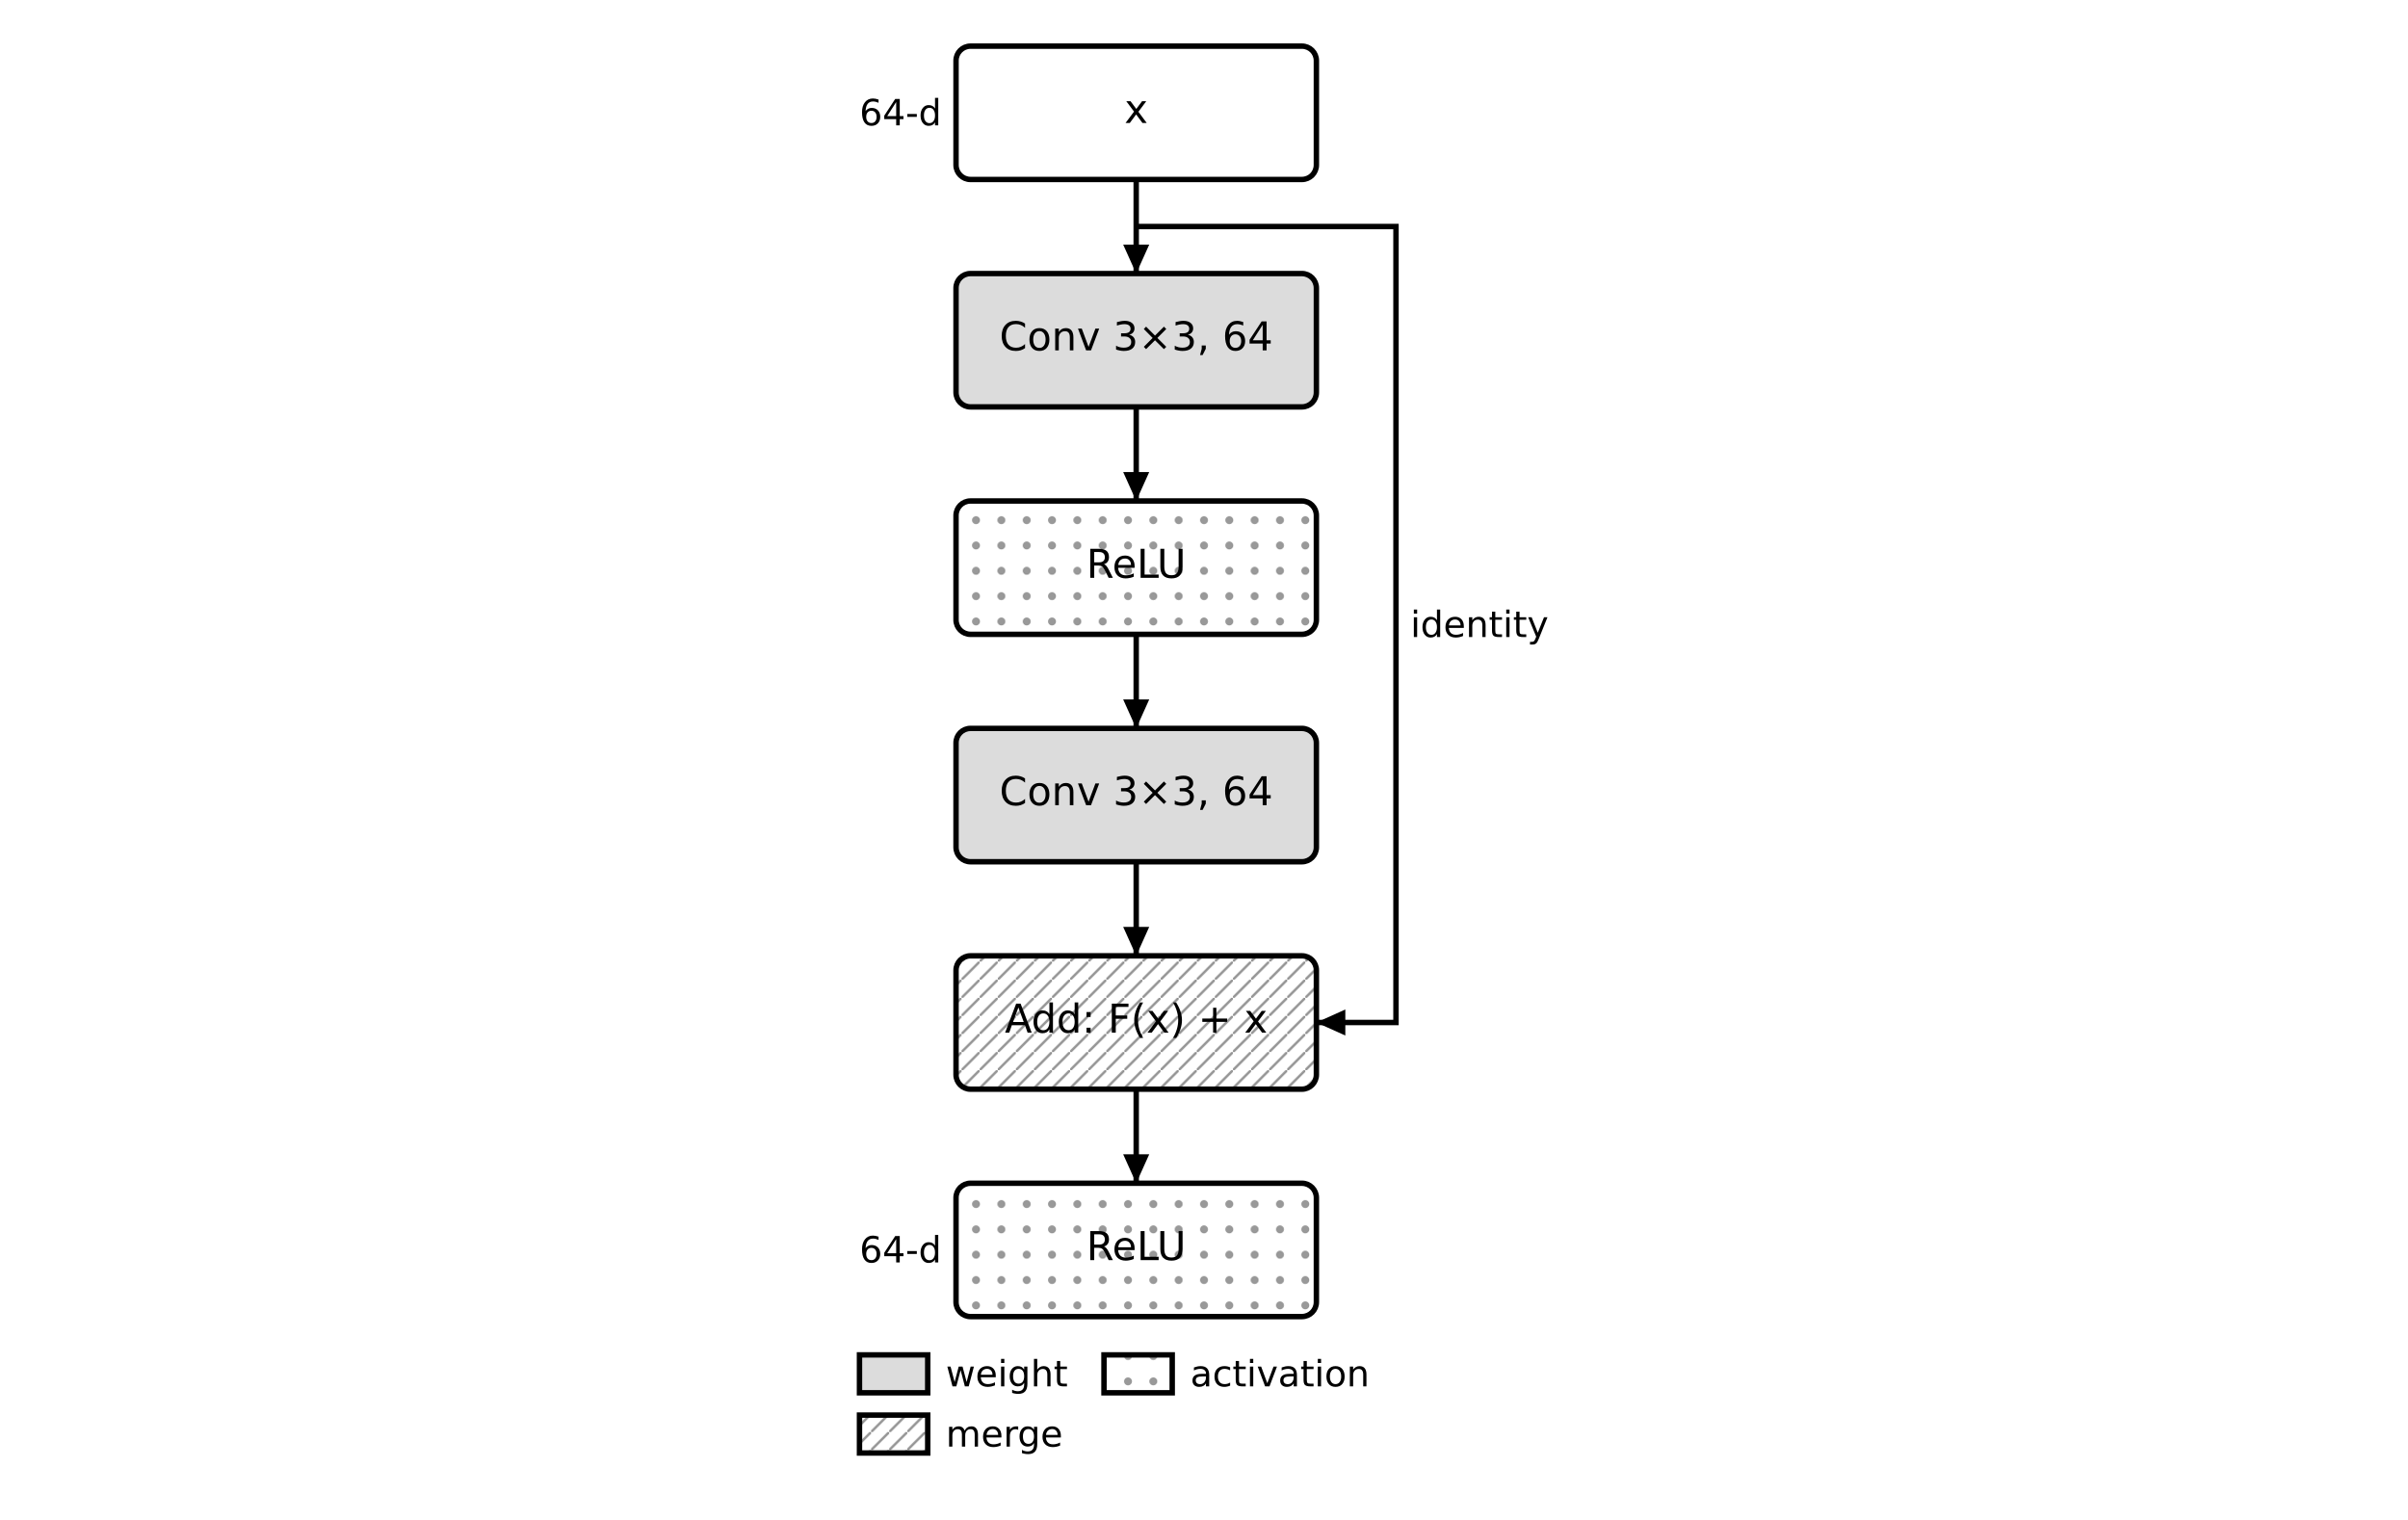
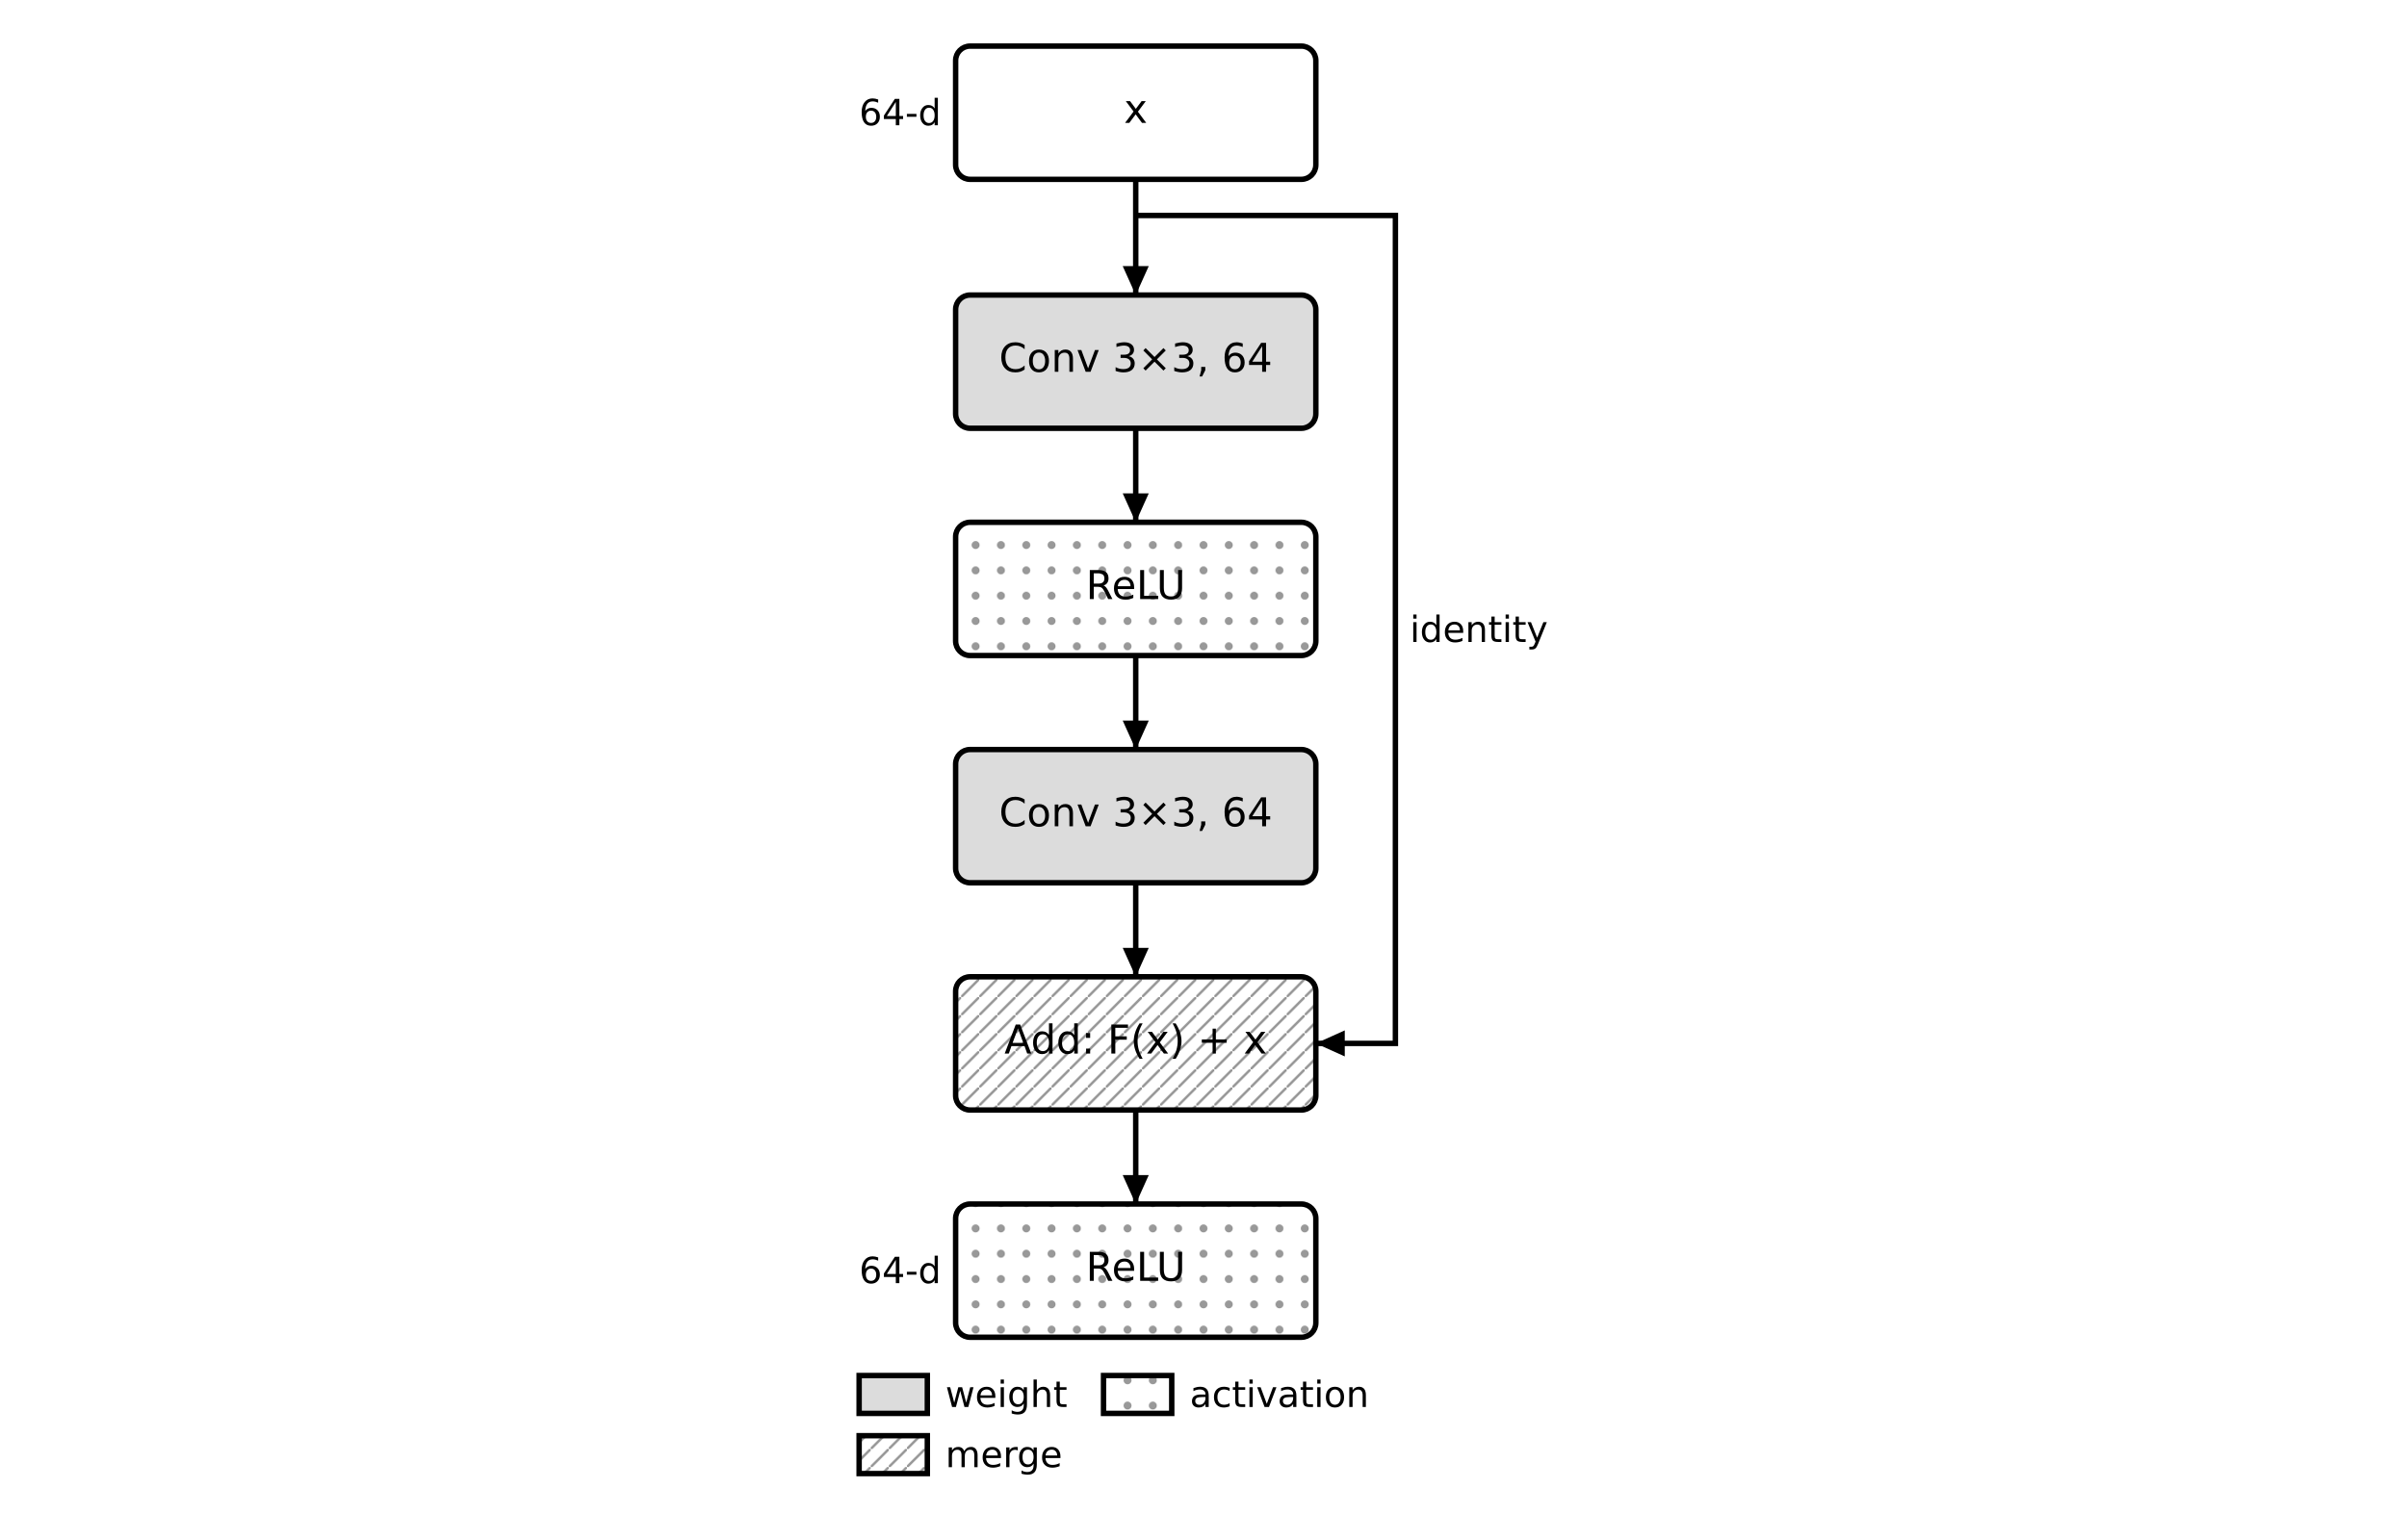
- <svg xmlns="http://www.w3.org/2000/svg" viewBox="-0.75 -0.75 665.5 419.881" role="img" aria-labelledby="ds183fc3b314-title ds183fc3b314-desc">
+ <svg xmlns="http://www.w3.org/2000/svg" viewBox="-0.75 -0.75 665.5 425.881" role="img" aria-labelledby="dsd55185ad2e-title dsd55185ad2e-desc">
  <defs>
-     <pattern id="ds183fc3b314-dots" width="7" height="7" patternUnits="userSpaceOnUse">
+     <pattern id="dsd55185ad2e-dots" width="7" height="7" patternUnits="userSpaceOnUse">
      <circle cx="3" cy="3" r="1.1" fill="currentColor" fill-opacity="0.4" />
    </pattern>
-     <pattern id="ds183fc3b314-hatch" width="5" height="5" patternUnits="userSpaceOnUse">
+     <pattern id="dsd55185ad2e-hatch" width="5" height="5" patternUnits="userSpaceOnUse">
      <path d="M 0 5 L 5 0" stroke="currentColor" stroke-width="0.7" stroke-opacity="0.4" />
    </pattern>
  </defs>
-   <path d="M 313.263 48.85 L 313.263 74.85" fill="none" stroke="currentColor" stroke-width="1.5" />
-   <polygon points="313.263,74.85 309.663,66.85 316.863,66.85" fill="currentColor" stroke="none" />
-   <path d="M 313.263 111.7 L 313.263 137.7" fill="none" stroke="currentColor" stroke-width="1.5" />
-   <polygon points="313.263,137.7 309.663,129.7 316.863,129.7" fill="currentColor" stroke="none" />
-   <path d="M 313.263 174.55 L 313.263 200.55" fill="none" stroke="currentColor" stroke-width="1.5" />
-   <polygon points="313.263,200.55 309.663,192.55 316.863,192.55" fill="currentColor" stroke="none" />
-   <path d="M 313.263 237.4 L 313.263 263.4" fill="none" stroke="currentColor" stroke-width="1.5" />
-   <polygon points="313.263,263.4 309.663,255.4 316.863,255.4" fill="currentColor" stroke="none" />
-   <path d="M 313.263 300.25 L 313.263 326.25" fill="none" stroke="currentColor" stroke-width="1.5" />
-   <polygon points="313.263,326.25 309.663,318.25 316.863,318.25" fill="currentColor" stroke="none" />
-   <path d="M 313.263 61.85 L 385.059 61.85 L 385.059 281.825 L 363.059 281.825" fill="none" stroke="currentColor" stroke-width="1.5" />
-   <polygon points="363.059,281.825 371.059,278.225 371.059,285.425" fill="currentColor" stroke="none" />
+   <path d="M 313.263 48.85 L 313.263 80.85" fill="none" stroke="currentColor" stroke-width="1.5" />
+   <polygon points="313.263,80.85 309.663,72.85 316.863,72.85" fill="currentColor" stroke="none" />
+   <path d="M 313.263 117.7 L 313.263 143.7" fill="none" stroke="currentColor" stroke-width="1.5" />
+   <polygon points="313.263,143.7 309.663,135.7 316.863,135.7" fill="currentColor" stroke="none" />
+   <path d="M 313.263 180.55 L 313.263 206.55" fill="none" stroke="currentColor" stroke-width="1.5" />
+   <polygon points="313.263,206.55 309.663,198.55 316.863,198.55" fill="currentColor" stroke="none" />
+   <path d="M 313.263 243.4 L 313.263 269.4" fill="none" stroke="currentColor" stroke-width="1.5" />
+   <polygon points="313.263,269.4 309.663,261.4 316.863,261.4" fill="currentColor" stroke="none" />
+   <path d="M 313.263 306.25 L 313.263 332.25" fill="none" stroke="currentColor" stroke-width="1.5" />
+   <polygon points="313.263,332.25 309.663,324.25 316.863,324.25" fill="currentColor" stroke="none" />
+   <path d="M 313.263 58.85 L 385.059 58.85 L 385.059 287.825 L 363.059 287.825" fill="none" stroke="currentColor" stroke-width="1.5" />
+   <polygon points="363.059,287.825 371.059,284.225 371.059,291.425" fill="currentColor" stroke="none" />
  <rect x="263.467" y="12" width="99.593" height="36.85" rx="4" fill="none" stroke="currentColor" stroke-width="1.5" />
  <text x="313.263" y="33.233" font-family="'DejaVu Sans', sans-serif" font-size="11" fill="currentColor" text-anchor="middle">
    <tspan>x</tspan>
  </text>
-   <rect x="263.467" y="74.85" width="99.593" height="36.85" rx="4" fill="currentColor" fill-opacity="0.14" stroke="currentColor" stroke-width="1.5" />
-   <text x="313.263" y="96.083" font-family="'DejaVu Sans', sans-serif" font-size="11" fill="currentColor" text-anchor="middle">
+   <rect x="263.467" y="80.85" width="99.593" height="36.85" rx="4" fill="currentColor" fill-opacity="0.14" stroke="currentColor" stroke-width="1.5" />
+   <text x="313.263" y="102.083" font-family="'DejaVu Sans', sans-serif" font-size="11" fill="currentColor" text-anchor="middle">
    <tspan>Conv 3×3, 64</tspan>
  </text>
-   <rect x="263.467" y="137.7" width="99.593" height="36.85" rx="4" fill="url(#ds183fc3b314-dots)" stroke="currentColor" stroke-width="1.5" />
-   <text x="313.263" y="158.933" font-family="'DejaVu Sans', sans-serif" font-size="11" fill="currentColor" text-anchor="middle">
+   <rect x="263.467" y="143.7" width="99.593" height="36.85" rx="4" fill="url(#dsd55185ad2e-dots)" stroke="currentColor" stroke-width="1.5" />
+   <text x="313.263" y="164.933" font-family="'DejaVu Sans', sans-serif" font-size="11" fill="currentColor" text-anchor="middle">
    <tspan>ReLU</tspan>
  </text>
-   <rect x="263.467" y="200.55" width="99.593" height="36.85" rx="4" fill="currentColor" fill-opacity="0.14" stroke="currentColor" stroke-width="1.5" />
-   <text x="313.263" y="221.783" font-family="'DejaVu Sans', sans-serif" font-size="11" fill="currentColor" text-anchor="middle">
+   <rect x="263.467" y="206.55" width="99.593" height="36.85" rx="4" fill="currentColor" fill-opacity="0.14" stroke="currentColor" stroke-width="1.5" />
+   <text x="313.263" y="227.783" font-family="'DejaVu Sans', sans-serif" font-size="11" fill="currentColor" text-anchor="middle">
    <tspan>Conv 3×3, 64</tspan>
  </text>
-   <rect x="263.467" y="263.4" width="99.593" height="36.85" rx="4" fill="url(#ds183fc3b314-hatch)" stroke="currentColor" stroke-width="1.5" />
-   <text x="313.263" y="284.633" font-family="'DejaVu Sans', sans-serif" font-size="11" fill="currentColor" text-anchor="middle">
+   <rect x="263.467" y="269.4" width="99.593" height="36.85" rx="4" fill="url(#dsd55185ad2e-hatch)" stroke="currentColor" stroke-width="1.5" />
+   <text x="313.263" y="290.633" font-family="'DejaVu Sans', sans-serif" font-size="11" fill="currentColor" text-anchor="middle">
    <tspan>Add: F(x) + x</tspan>
  </text>
-   <rect x="263.467" y="326.25" width="99.593" height="36.85" rx="4" fill="url(#ds183fc3b314-dots)" stroke="currentColor" stroke-width="1.5" />
-   <text x="313.263" y="347.483" font-family="'DejaVu Sans', sans-serif" font-size="11" fill="currentColor" text-anchor="middle">
+   <rect x="263.467" y="332.25" width="99.593" height="36.85" rx="4" fill="url(#dsd55185ad2e-dots)" stroke="currentColor" stroke-width="1.5" />
+   <text x="313.263" y="353.483" font-family="'DejaVu Sans', sans-serif" font-size="11" fill="currentColor" text-anchor="middle">
    <tspan>ReLU</tspan>
  </text>
  <text x="259.467" y="33.887" font-family="'DejaVu Sans', sans-serif" font-size="10" fill="currentColor" text-anchor="end">64-d</text>
-   <text x="259.467" y="348.137" font-family="'DejaVu Sans', sans-serif" font-size="10" fill="currentColor" text-anchor="end">64-d</text>
-   <text x="389.06" y="175.299" font-family="'DejaVu Sans', sans-serif" font-size="10" fill="currentColor">identity</text>
-   <polygon points="236.786,373.682 255.644,373.682 255.644,384.159 236.786,384.159" fill="currentColor" fill-opacity="0.14" stroke="currentColor" stroke-width="1.5" />
-   <text x="260.644" y="382.382" font-family="'DejaVu Sans', sans-serif" font-size="10" fill="currentColor">weight</text>
-   <polygon points="304.36,373.682 323.218,373.682 323.218,384.159 304.36,384.159" fill="url(#ds183fc3b314-dots)" stroke="currentColor" stroke-width="1.5" />
-   <text x="328.218" y="382.382" font-family="'DejaVu Sans', sans-serif" font-size="10" fill="currentColor">activation</text>
-   <polygon points="236.786,390.323 255.644,390.323 255.644,400.799 236.786,400.799" fill="url(#ds183fc3b314-hatch)" stroke="currentColor" stroke-width="1.5" />
-   <text x="260.644" y="399.023" font-family="'DejaVu Sans', sans-serif" font-size="10" fill="currentColor">merge</text>
+   <text x="259.467" y="354.137" font-family="'DejaVu Sans', sans-serif" font-size="10" fill="currentColor" text-anchor="end">64-d</text>
+   <text x="389.06" y="176.799" font-family="'DejaVu Sans', sans-serif" font-size="10" fill="currentColor">identity</text>
+   <polygon points="236.786,379.682 255.644,379.682 255.644,390.159 236.786,390.159" fill="currentColor" fill-opacity="0.14" stroke="currentColor" stroke-width="1.5" />
+   <text x="260.644" y="388.382" font-family="'DejaVu Sans', sans-serif" font-size="10" fill="currentColor">weight</text>
+   <polygon points="304.36,379.682 323.218,379.682 323.218,390.159 304.36,390.159" fill="url(#dsd55185ad2e-dots)" stroke="currentColor" stroke-width="1.5" />
+   <text x="328.218" y="388.382" font-family="'DejaVu Sans', sans-serif" font-size="10" fill="currentColor">activation</text>
+   <polygon points="236.786,396.323 255.644,396.323 255.644,406.799 236.786,406.799" fill="url(#dsd55185ad2e-hatch)" stroke="currentColor" stroke-width="1.5" />
+   <text x="260.644" y="405.023" font-family="'DejaVu Sans', sans-serif" font-size="10" fill="currentColor">merge</text>
</svg>
